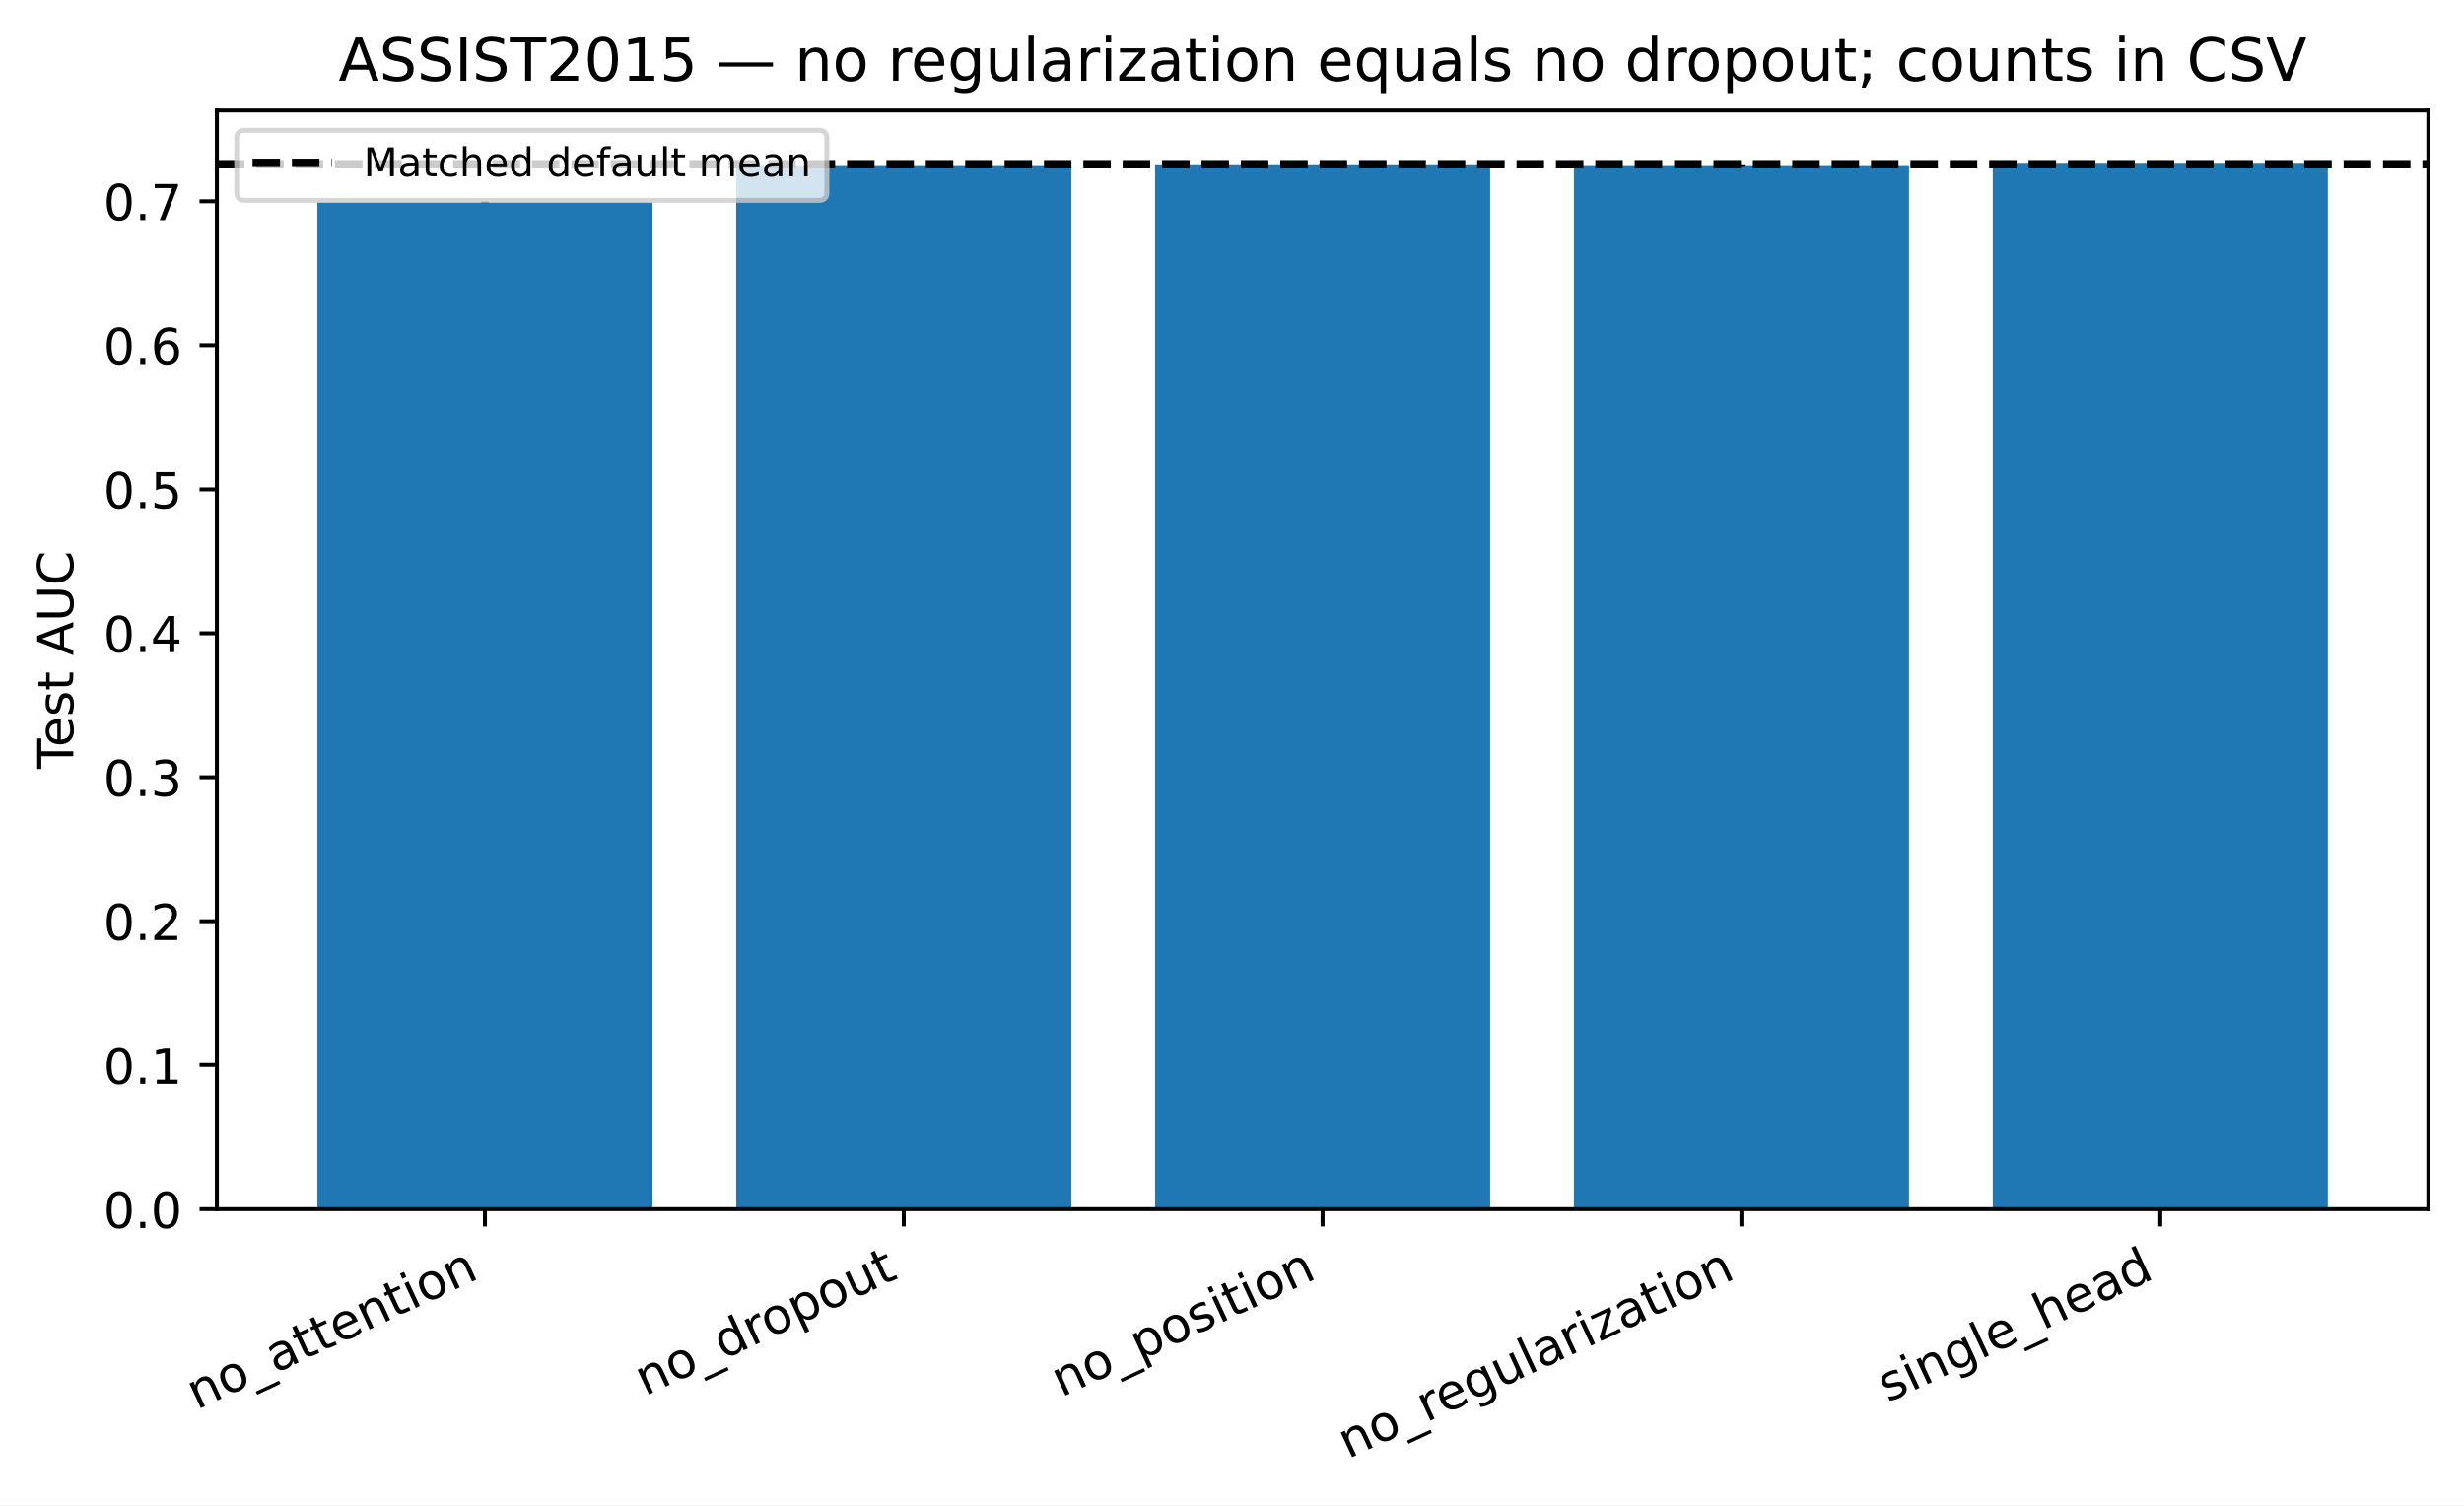
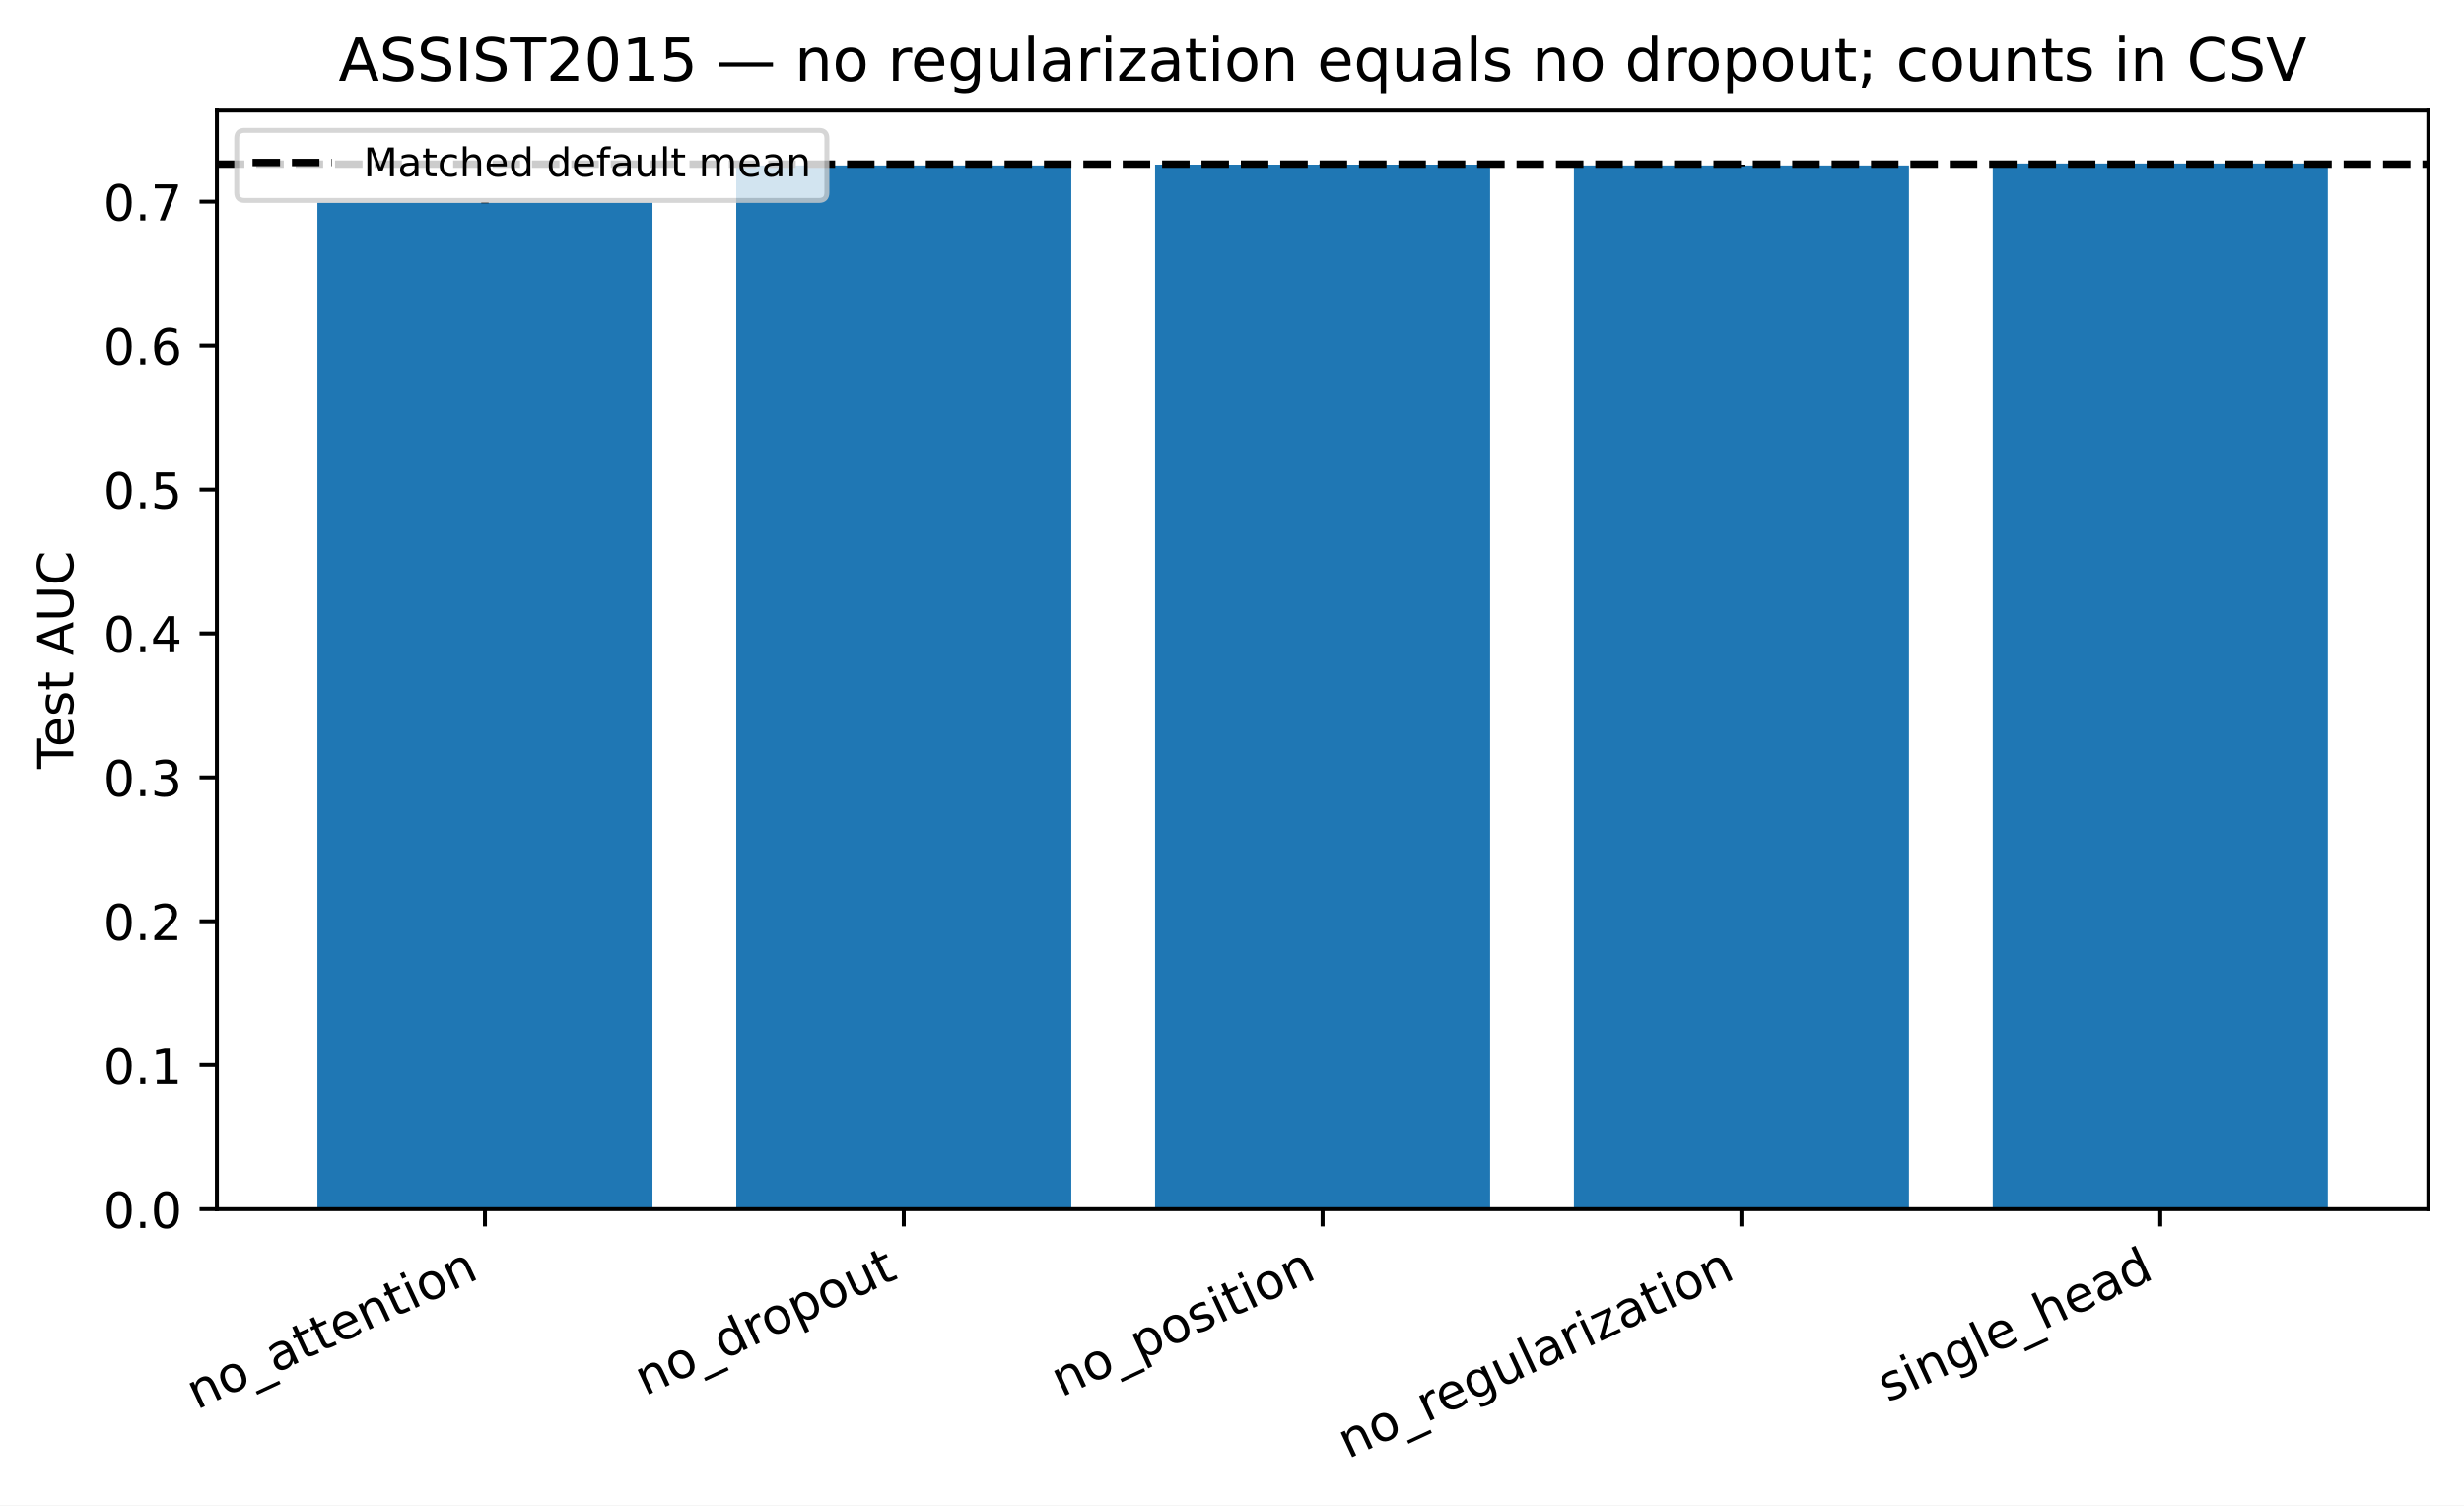
<svg xmlns="http://www.w3.org/2000/svg" xmlns:xlink="http://www.w3.org/1999/xlink" width="497.381pt" height="303.861pt" viewBox="0 0 497.381 303.861" version="1.1">
  <defs>
    <style type="text/css">*{stroke-linejoin: round; stroke-linecap: butt}</style>
  </defs>
  <g id="figure_1">
    <g id="patch_1">
      <path d="M 0 303.861  L 497.381 303.861  L 497.381 0  L 0 0  z " style="fill: #ffffff" />
    </g>
    <g id="axes_1">
      <g id="patch_2">
        <path d="M 43.781 244.078  L 490.181 244.078  L 490.181 22.318  L 43.781 22.318  z " style="fill: #ffffff" />
      </g>
      <g id="patch_3">
-         <path d="M 64.072 244.078  L 131.709 244.078  L 131.709 40.861  L 64.072 40.861  z " clip-path="url(#p2ccf441474)" style="fill: #1f77b4" />
+         <path d="M 64.072 244.078  L 131.709 244.078  L 131.709 40.912  L 64.072 40.912  z " clip-path="url(#p408223a8af)" style="fill: #1f77b4" />
      </g>
      <g id="patch_4">
-         <path d="M 148.618 244.078  L 216.254 244.078  L 216.254 33.345  L 148.618 33.345  z " clip-path="url(#p2ccf441474)" style="fill: #1f77b4" />
+         <path d="M 148.618 244.078  L 216.254 244.078  L 216.254 33.398  L 148.618 33.398  z " clip-path="url(#p408223a8af)" style="fill: #1f77b4" />
      </g>
      <g id="patch_5">
-         <path d="M 233.163 244.078  L 300.799 244.078  L 300.799 33.17  L 233.163 33.17  z " clip-path="url(#p2ccf441474)" style="fill: #1f77b4" />
+         <path d="M 233.163 244.078  L 300.799 244.078  L 300.799 33.223  L 233.163 33.223  z " clip-path="url(#p408223a8af)" style="fill: #1f77b4" />
      </g>
      <g id="patch_6">
-         <path d="M 317.709 244.078  L 385.345 244.078  L 385.345 33.345  L 317.709 33.345  z " clip-path="url(#p2ccf441474)" style="fill: #1f77b4" />
+         <path d="M 317.709 244.078  L 385.345 244.078  L 385.345 33.398  L 317.709 33.398  z " clip-path="url(#p408223a8af)" style="fill: #1f77b4" />
      </g>
      <g id="patch_7">
-         <path d="M 402.254 244.078  L 469.89 244.078  L 469.89 32.878  L 402.254 32.878  z " clip-path="url(#p2ccf441474)" style="fill: #1f77b4" />
+         <path d="M 402.254 244.078  L 469.89 244.078  L 469.89 32.995  L 402.254 32.995  z " clip-path="url(#p408223a8af)" style="fill: #1f77b4" />
      </g>
      <g id="matplotlib.axis_1">
        <g id="xtick_1">
          <g id="line2d_1">
            <defs>
-               <path id="mce152a8092" d="M 0 0  L 0 3.5  " style="stroke: #000000; stroke-width: 0.8" />
+               <path id="m7290fd8540" d="M 0 0  L 0 3.5  " style="stroke: #000000; stroke-width: 0.8" />
            </defs>
            <g>
-               <use xlink:href="#mce152a8092" x="97.89" y="244.078" style="stroke: #000000; stroke-width: 0.8" />
+               <use xlink:href="#m7290fd8540" x="97.89" y="244.078" style="stroke: #000000; stroke-width: 0.8" />
            </g>
          </g>
          <g id="text_1">
            <g transform="translate(39.73277 284.6193) rotate(-25) scale(0.1 -0.1)">
              <defs>
                <path id="DejaVuSans-6e" d="M 3513 2113  L 3513 0  L 2938 0  L 2938 2094  Q 2938 2591 2744 2837  Q 2550 3084 2163 3084  Q 1697 3084 1428 2787  Q 1159 2491 1159 1978  L 1159 0  L 581 0  L 581 3500  L 1159 3500  L 1159 2956  Q 1366 3272 1645 3428  Q 1925 3584 2291 3584  Q 2894 3584 3203 3211  Q 3513 2838 3513 2113  z " transform="scale(0.015625)" />
                <path id="DejaVuSans-6f" d="M 1959 3097  Q 1497 3097 1228 2736  Q 959 2375 959 1747  Q 959 1119 1226 758  Q 1494 397 1959 397  Q 2419 397 2687 759  Q 2956 1122 2956 1747  Q 2956 2369 2687 2733  Q 2419 3097 1959 3097  z M 1959 3584  Q 2709 3584 3137 3096  Q 3566 2609 3566 1747  Q 3566 888 3137 398  Q 2709 -91 1959 -91  Q 1206 -91 779 398  Q 353 888 353 1747  Q 353 2609 779 3096  Q 1206 3584 1959 3584  z " transform="scale(0.015625)" />
                <path id="DejaVuSans-5f" d="M 3263 -1063  L 3263 -1509  L -63 -1509  L -63 -1063  L 3263 -1063  z " transform="scale(0.015625)" />
                <path id="DejaVuSans-61" d="M 2194 1759  Q 1497 1759 1228 1600  Q 959 1441 959 1056  Q 959 750 1161 570  Q 1363 391 1709 391  Q 2188 391 2477 730  Q 2766 1069 2766 1631  L 2766 1759  L 2194 1759  z M 3341 1997  L 3341 0  L 2766 0  L 2766 531  Q 2569 213 2275 61  Q 1981 -91 1556 -91  Q 1019 -91 701 211  Q 384 513 384 1019  Q 384 1609 779 1909  Q 1175 2209 1959 2209  L 2766 2209  L 2766 2266  Q 2766 2663 2505 2880  Q 2244 3097 1772 3097  Q 1472 3097 1187 3025  Q 903 2953 641 2809  L 641 3341  Q 956 3463 1253 3523  Q 1550 3584 1831 3584  Q 2591 3584 2966 3190  Q 3341 2797 3341 1997  z " transform="scale(0.015625)" />
                <path id="DejaVuSans-74" d="M 1172 4494  L 1172 3500  L 2356 3500  L 2356 3053  L 1172 3053  L 1172 1153  Q 1172 725 1289 603  Q 1406 481 1766 481  L 2356 481  L 2356 0  L 1766 0  Q 1100 0 847 248  Q 594 497 594 1153  L 594 3053  L 172 3053  L 172 3500  L 594 3500  L 594 4494  L 1172 4494  z " transform="scale(0.015625)" />
                <path id="DejaVuSans-65" d="M 3597 1894  L 3597 1613  L 953 1613  Q 991 1019 1311 708  Q 1631 397 2203 397  Q 2534 397 2845 478  Q 3156 559 3463 722  L 3463 178  Q 3153 47 2828 -22  Q 2503 -91 2169 -91  Q 1331 -91 842 396  Q 353 884 353 1716  Q 353 2575 817 3079  Q 1281 3584 2069 3584  Q 2775 3584 3186 3129  Q 3597 2675 3597 1894  z M 3022 2063  Q 3016 2534 2758 2815  Q 2500 3097 2075 3097  Q 1594 3097 1305 2825  Q 1016 2553 972 2059  L 3022 2063  z " transform="scale(0.015625)" />
                <path id="DejaVuSans-69" d="M 603 3500  L 1178 3500  L 1178 0  L 603 0  L 603 3500  z M 603 4863  L 1178 4863  L 1178 4134  L 603 4134  L 603 4863  z " transform="scale(0.015625)" />
              </defs>
              <use xlink:href="#DejaVuSans-6e" />
              <use xlink:href="#DejaVuSans-6f" x="63.379" />
              <use xlink:href="#DejaVuSans-5f" x="124.561" />
              <use xlink:href="#DejaVuSans-61" x="174.561" />
              <use xlink:href="#DejaVuSans-74" x="235.84" />
              <use xlink:href="#DejaVuSans-74" x="275.049" />
              <use xlink:href="#DejaVuSans-65" x="314.258" />
              <use xlink:href="#DejaVuSans-6e" x="375.781" />
              <use xlink:href="#DejaVuSans-74" x="439.16" />
              <use xlink:href="#DejaVuSans-69" x="478.369" />
              <use xlink:href="#DejaVuSans-6f" x="506.152" />
              <use xlink:href="#DejaVuSans-6e" x="567.334" />
            </g>
          </g>
        </g>
        <g id="xtick_2">
          <g id="line2d_2">
            <g>
-               <use xlink:href="#mce152a8092" x="182.436" y="244.078" style="stroke: #000000; stroke-width: 0.8" />
+               <use xlink:href="#m7290fd8540" x="182.436" y="244.078" style="stroke: #000000; stroke-width: 0.8" />
            </g>
          </g>
          <g id="text_2">
            <g transform="translate(130.2018 281.8571) rotate(-25) scale(0.1 -0.1)">
              <defs>
                <path id="DejaVuSans-64" d="M 2906 2969  L 2906 4863  L 3481 4863  L 3481 0  L 2906 0  L 2906 525  Q 2725 213 2448 61  Q 2172 -91 1784 -91  Q 1150 -91 751 415  Q 353 922 353 1747  Q 353 2572 751 3078  Q 1150 3584 1784 3584  Q 2172 3584 2448 3432  Q 2725 3281 2906 2969  z M 947 1747  Q 947 1113 1208 752  Q 1469 391 1925 391  Q 2381 391 2643 752  Q 2906 1113 2906 1747  Q 2906 2381 2643 2742  Q 2381 3103 1925 3103  Q 1469 3103 1208 2742  Q 947 2381 947 1747  z " transform="scale(0.015625)" />
                <path id="DejaVuSans-72" d="M 2631 2963  Q 2534 3019 2420 3045  Q 2306 3072 2169 3072  Q 1681 3072 1420 2755  Q 1159 2438 1159 1844  L 1159 0  L 581 0  L 581 3500  L 1159 3500  L 1159 2956  Q 1341 3275 1631 3429  Q 1922 3584 2338 3584  Q 2397 3584 2469 3576  Q 2541 3569 2628 3553  L 2631 2963  z " transform="scale(0.015625)" />
                <path id="DejaVuSans-70" d="M 1159 525  L 1159 -1331  L 581 -1331  L 581 3500  L 1159 3500  L 1159 2969  Q 1341 3281 1617 3432  Q 1894 3584 2278 3584  Q 2916 3584 3314 3078  Q 3713 2572 3713 1747  Q 3713 922 3314 415  Q 2916 -91 2278 -91  Q 1894 -91 1617 61  Q 1341 213 1159 525  z M 3116 1747  Q 3116 2381 2855 2742  Q 2594 3103 2138 3103  Q 1681 3103 1420 2742  Q 1159 2381 1159 1747  Q 1159 1113 1420 752  Q 1681 391 2138 391  Q 2594 391 2855 752  Q 3116 1113 3116 1747  z " transform="scale(0.015625)" />
                <path id="DejaVuSans-75" d="M 544 1381  L 544 3500  L 1119 3500  L 1119 1403  Q 1119 906 1312 657  Q 1506 409 1894 409  Q 2359 409 2629 706  Q 2900 1003 2900 1516  L 2900 3500  L 3475 3500  L 3475 0  L 2900 0  L 2900 538  Q 2691 219 2414 64  Q 2138 -91 1772 -91  Q 1169 -91 856 284  Q 544 659 544 1381  z M 1991 3584  L 1991 3584  z " transform="scale(0.015625)" />
              </defs>
              <use xlink:href="#DejaVuSans-6e" />
              <use xlink:href="#DejaVuSans-6f" x="63.379" />
              <use xlink:href="#DejaVuSans-5f" x="124.561" />
              <use xlink:href="#DejaVuSans-64" x="174.561" />
              <use xlink:href="#DejaVuSans-72" x="238.037" />
              <use xlink:href="#DejaVuSans-6f" x="276.9" />
              <use xlink:href="#DejaVuSans-70" x="338.082" />
              <use xlink:href="#DejaVuSans-6f" x="401.559" />
              <use xlink:href="#DejaVuSans-75" x="462.74" />
              <use xlink:href="#DejaVuSans-74" x="526.119" />
            </g>
          </g>
        </g>
        <g id="xtick_3">
          <g id="line2d_3">
            <g>
-               <use xlink:href="#mce152a8092" x="266.981" y="244.078" style="stroke: #000000; stroke-width: 0.8" />
+               <use xlink:href="#m7290fd8540" x="266.981" y="244.078" style="stroke: #000000; stroke-width: 0.8" />
            </g>
          </g>
          <g id="text_3">
            <g transform="translate(214.2658 282.0816) rotate(-25) scale(0.1 -0.1)">
              <defs>
                <path id="DejaVuSans-73" d="M 2834 3397  L 2834 2853  Q 2591 2978 2328 3040  Q 2066 3103 1784 3103  Q 1356 3103 1142 2972  Q 928 2841 928 2578  Q 928 2378 1081 2264  Q 1234 2150 1697 2047  L 1894 2003  Q 2506 1872 2764 1633  Q 3022 1394 3022 966  Q 3022 478 2636 193  Q 2250 -91 1575 -91  Q 1294 -91 989 -36  Q 684 19 347 128  L 347 722  Q 666 556 975 473  Q 1284 391 1588 391  Q 1994 391 2212 530  Q 2431 669 2431 922  Q 2431 1156 2273 1281  Q 2116 1406 1581 1522  L 1381 1569  Q 847 1681 609 1914  Q 372 2147 372 2553  Q 372 3047 722 3315  Q 1072 3584 1716 3584  Q 2034 3584 2315 3537  Q 2597 3491 2834 3397  z " transform="scale(0.015625)" />
              </defs>
              <use xlink:href="#DejaVuSans-6e" />
              <use xlink:href="#DejaVuSans-6f" x="63.379" />
              <use xlink:href="#DejaVuSans-5f" x="124.561" />
              <use xlink:href="#DejaVuSans-70" x="174.561" />
              <use xlink:href="#DejaVuSans-6f" x="238.037" />
              <use xlink:href="#DejaVuSans-73" x="299.219" />
              <use xlink:href="#DejaVuSans-69" x="351.318" />
              <use xlink:href="#DejaVuSans-74" x="379.102" />
              <use xlink:href="#DejaVuSans-69" x="418.311" />
              <use xlink:href="#DejaVuSans-6f" x="446.094" />
              <use xlink:href="#DejaVuSans-6e" x="507.275" />
            </g>
          </g>
        </g>
        <g id="xtick_4">
          <g id="line2d_4">
            <g>
-               <use xlink:href="#mce152a8092" x="351.527" y="244.078" style="stroke: #000000; stroke-width: 0.8" />
+               <use xlink:href="#m7290fd8540" x="351.527" y="244.078" style="stroke: #000000; stroke-width: 0.8" />
            </g>
          </g>
          <g id="text_4">
            <g transform="translate(272.1275 294.5244) rotate(-25) scale(0.1 -0.1)">
              <defs>
                <path id="DejaVuSans-67" d="M 2906 1791  Q 2906 2416 2648 2759  Q 2391 3103 1925 3103  Q 1463 3103 1205 2759  Q 947 2416 947 1791  Q 947 1169 1205 825  Q 1463 481 1925 481  Q 2391 481 2648 825  Q 2906 1169 2906 1791  z M 3481 434  Q 3481 -459 3084 -895  Q 2688 -1331 1869 -1331  Q 1566 -1331 1297 -1286  Q 1028 -1241 775 -1147  L 775 -588  Q 1028 -725 1275 -790  Q 1522 -856 1778 -856  Q 2344 -856 2625 -561  Q 2906 -266 2906 331  L 2906 616  Q 2728 306 2450 153  Q 2172 0 1784 0  Q 1141 0 747 490  Q 353 981 353 1791  Q 353 2603 747 3093  Q 1141 3584 1784 3584  Q 2172 3584 2450 3431  Q 2728 3278 2906 2969  L 2906 3500  L 3481 3500  L 3481 434  z " transform="scale(0.015625)" />
                <path id="DejaVuSans-6c" d="M 603 4863  L 1178 4863  L 1178 0  L 603 0  L 603 4863  z " transform="scale(0.015625)" />
                <path id="DejaVuSans-7a" d="M 353 3500  L 3084 3500  L 3084 2975  L 922 459  L 3084 459  L 3084 0  L 275 0  L 275 525  L 2438 3041  L 353 3041  L 353 3500  z " transform="scale(0.015625)" />
              </defs>
              <use xlink:href="#DejaVuSans-6e" />
              <use xlink:href="#DejaVuSans-6f" x="63.379" />
              <use xlink:href="#DejaVuSans-5f" x="124.561" />
              <use xlink:href="#DejaVuSans-72" x="174.561" />
              <use xlink:href="#DejaVuSans-65" x="213.424" />
              <use xlink:href="#DejaVuSans-67" x="274.947" />
              <use xlink:href="#DejaVuSans-75" x="338.424" />
              <use xlink:href="#DejaVuSans-6c" x="401.803" />
              <use xlink:href="#DejaVuSans-61" x="429.586" />
              <use xlink:href="#DejaVuSans-72" x="490.865" />
              <use xlink:href="#DejaVuSans-69" x="531.979" />
              <use xlink:href="#DejaVuSans-7a" x="559.762" />
              <use xlink:href="#DejaVuSans-61" x="612.252" />
              <use xlink:href="#DejaVuSans-74" x="673.531" />
              <use xlink:href="#DejaVuSans-69" x="712.74" />
              <use xlink:href="#DejaVuSans-6f" x="740.523" />
              <use xlink:href="#DejaVuSans-6e" x="801.705" />
            </g>
          </g>
        </g>
        <g id="xtick_5">
          <g id="line2d_5">
            <g>
-               <use xlink:href="#mce152a8092" x="436.072" y="244.078" style="stroke: #000000; stroke-width: 0.8" />
+               <use xlink:href="#m7290fd8540" x="436.072" y="244.078" style="stroke: #000000; stroke-width: 0.8" />
            </g>
          </g>
          <g id="text_5">
            <g transform="translate(381.0852 283.1408) rotate(-25) scale(0.1 -0.1)">
              <defs>
                <path id="DejaVuSans-68" d="M 3513 2113  L 3513 0  L 2938 0  L 2938 2094  Q 2938 2591 2744 2837  Q 2550 3084 2163 3084  Q 1697 3084 1428 2787  Q 1159 2491 1159 1978  L 1159 0  L 581 0  L 581 4863  L 1159 4863  L 1159 2956  Q 1366 3272 1645 3428  Q 1925 3584 2291 3584  Q 2894 3584 3203 3211  Q 3513 2838 3513 2113  z " transform="scale(0.015625)" />
              </defs>
              <use xlink:href="#DejaVuSans-73" />
              <use xlink:href="#DejaVuSans-69" x="52.1" />
              <use xlink:href="#DejaVuSans-6e" x="79.883" />
              <use xlink:href="#DejaVuSans-67" x="143.262" />
              <use xlink:href="#DejaVuSans-6c" x="206.738" />
              <use xlink:href="#DejaVuSans-65" x="234.521" />
              <use xlink:href="#DejaVuSans-5f" x="296.045" />
              <use xlink:href="#DejaVuSans-68" x="346.045" />
              <use xlink:href="#DejaVuSans-65" x="409.424" />
              <use xlink:href="#DejaVuSans-61" x="470.947" />
              <use xlink:href="#DejaVuSans-64" x="532.227" />
            </g>
          </g>
        </g>
      </g>
      <g id="matplotlib.axis_2">
        <g id="ytick_1">
          <g id="line2d_6">
            <defs>
-               <path id="m9efc3e368d" d="M 0 0  L -3.5 0  " style="stroke: #000000; stroke-width: 0.8" />
+               <path id="m4f6379c3c5" d="M 0 0  L -3.5 0  " style="stroke: #000000; stroke-width: 0.8" />
            </defs>
            <g>
-               <use xlink:href="#m9efc3e368d" x="43.781" y="244.078" style="stroke: #000000; stroke-width: 0.8" />
+               <use xlink:href="#m4f6379c3c5" x="43.781" y="244.078" style="stroke: #000000; stroke-width: 0.8" />
            </g>
          </g>
          <g id="text_6">
            <g transform="translate(20.87813 247.8773) scale(0.1 -0.1)">
              <defs>
                <path id="DejaVuSans-30" d="M 2034 4250  Q 1547 4250 1301 3770  Q 1056 3291 1056 2328  Q 1056 1369 1301 889  Q 1547 409 2034 409  Q 2525 409 2770 889  Q 3016 1369 3016 2328  Q 3016 3291 2770 3770  Q 2525 4250 2034 4250  z M 2034 4750  Q 2819 4750 3233 4129  Q 3647 3509 3647 2328  Q 3647 1150 3233 529  Q 2819 -91 2034 -91  Q 1250 -91 836 529  Q 422 1150 422 2328  Q 422 3509 836 4129  Q 1250 4750 2034 4750  z " transform="scale(0.015625)" />
                <path id="DejaVuSans-2e" d="M 684 794  L 1344 794  L 1344 0  L 684 0  L 684 794  z " transform="scale(0.015625)" />
              </defs>
              <use xlink:href="#DejaVuSans-30" />
              <use xlink:href="#DejaVuSans-2e" x="63.623" />
              <use xlink:href="#DejaVuSans-30" x="95.41" />
            </g>
          </g>
        </g>
        <g id="ytick_2">
          <g id="line2d_7">
            <g>
-               <use xlink:href="#m9efc3e368d" x="43.781" y="215.017" style="stroke: #000000; stroke-width: 0.8" />
+               <use xlink:href="#m4f6379c3c5" x="43.781" y="215.025" style="stroke: #000000; stroke-width: 0.8" />
            </g>
          </g>
          <g id="text_7">
-             <g transform="translate(20.87813 218.8166) scale(0.1 -0.1)">
+             <g transform="translate(20.87813 218.8239) scale(0.1 -0.1)">
              <defs>
                <path id="DejaVuSans-31" d="M 794 531  L 1825 531  L 1825 4091  L 703 3866  L 703 4441  L 1819 4666  L 2450 4666  L 2450 531  L 3481 531  L 3481 0  L 794 0  L 794 531  z " transform="scale(0.015625)" />
              </defs>
              <use xlink:href="#DejaVuSans-30" />
              <use xlink:href="#DejaVuSans-2e" x="63.623" />
              <use xlink:href="#DejaVuSans-31" x="95.41" />
            </g>
          </g>
        </g>
        <g id="ytick_3">
          <g id="line2d_8">
            <g>
-               <use xlink:href="#m9efc3e368d" x="43.781" y="185.957" style="stroke: #000000; stroke-width: 0.8" />
+               <use xlink:href="#m4f6379c3c5" x="43.781" y="185.971" style="stroke: #000000; stroke-width: 0.8" />
            </g>
          </g>
          <g id="text_8">
-             <g transform="translate(20.87813 189.7559) scale(0.1 -0.1)">
+             <g transform="translate(20.87813 189.7705) scale(0.1 -0.1)">
              <defs>
                <path id="DejaVuSans-32" d="M 1228 531  L 3431 531  L 3431 0  L 469 0  L 469 531  Q 828 903 1448 1529  Q 2069 2156 2228 2338  Q 2531 2678 2651 2914  Q 2772 3150 2772 3378  Q 2772 3750 2511 3984  Q 2250 4219 1831 4219  Q 1534 4219 1204 4116  Q 875 4013 500 3803  L 500 4441  Q 881 4594 1212 4672  Q 1544 4750 1819 4750  Q 2544 4750 2975 4387  Q 3406 4025 3406 3419  Q 3406 3131 3298 2873  Q 3191 2616 2906 2266  Q 2828 2175 2409 1742  Q 1991 1309 1228 531  z " transform="scale(0.015625)" />
              </defs>
              <use xlink:href="#DejaVuSans-30" />
              <use xlink:href="#DejaVuSans-2e" x="63.623" />
              <use xlink:href="#DejaVuSans-32" x="95.41" />
            </g>
          </g>
        </g>
        <g id="ytick_4">
          <g id="line2d_9">
            <g>
-               <use xlink:href="#m9efc3e368d" x="43.781" y="156.896" style="stroke: #000000; stroke-width: 0.8" />
+               <use xlink:href="#m4f6379c3c5" x="43.781" y="156.918" style="stroke: #000000; stroke-width: 0.8" />
            </g>
          </g>
          <g id="text_9">
-             <g transform="translate(20.87813 160.6952) scale(0.1 -0.1)">
+             <g transform="translate(20.87813 160.7171) scale(0.1 -0.1)">
              <defs>
                <path id="DejaVuSans-33" d="M 2597 2516  Q 3050 2419 3304 2112  Q 3559 1806 3559 1356  Q 3559 666 3084 287  Q 2609 -91 1734 -91  Q 1441 -91 1130 -33  Q 819 25 488 141  L 488 750  Q 750 597 1062 519  Q 1375 441 1716 441  Q 2309 441 2620 675  Q 2931 909 2931 1356  Q 2931 1769 2642 2001  Q 2353 2234 1838 2234  L 1294 2234  L 1294 2753  L 1863 2753  Q 2328 2753 2575 2939  Q 2822 3125 2822 3475  Q 2822 3834 2567 4026  Q 2313 4219 1838 4219  Q 1578 4219 1281 4162  Q 984 4106 628 3988  L 628 4550  Q 988 4650 1302 4700  Q 1616 4750 1894 4750  Q 2613 4750 3031 4423  Q 3450 4097 3450 3541  Q 3450 3153 3228 2886  Q 3006 2619 2597 2516  z " transform="scale(0.015625)" />
              </defs>
              <use xlink:href="#DejaVuSans-30" />
              <use xlink:href="#DejaVuSans-2e" x="63.623" />
              <use xlink:href="#DejaVuSans-33" x="95.41" />
            </g>
          </g>
        </g>
        <g id="ytick_5">
          <g id="line2d_10">
            <g>
-               <use xlink:href="#m9efc3e368d" x="43.781" y="127.835" style="stroke: #000000; stroke-width: 0.8" />
+               <use xlink:href="#m4f6379c3c5" x="43.781" y="127.865" style="stroke: #000000; stroke-width: 0.8" />
            </g>
          </g>
          <g id="text_10">
-             <g transform="translate(20.87813 131.6345) scale(0.1 -0.1)">
+             <g transform="translate(20.87813 131.6637) scale(0.1 -0.1)">
              <defs>
                <path id="DejaVuSans-34" d="M 2419 4116  L 825 1625  L 2419 1625  L 2419 4116  z M 2253 4666  L 3047 4666  L 3047 1625  L 3713 1625  L 3713 1100  L 3047 1100  L 3047 0  L 2419 0  L 2419 1100  L 313 1100  L 313 1709  L 2253 4666  z " transform="scale(0.015625)" />
              </defs>
              <use xlink:href="#DejaVuSans-30" />
              <use xlink:href="#DejaVuSans-2e" x="63.623" />
              <use xlink:href="#DejaVuSans-34" x="95.41" />
            </g>
          </g>
        </g>
        <g id="ytick_6">
          <g id="line2d_11">
            <g>
-               <use xlink:href="#m9efc3e368d" x="43.781" y="98.775" style="stroke: #000000; stroke-width: 0.8" />
+               <use xlink:href="#m4f6379c3c5" x="43.781" y="98.811" style="stroke: #000000; stroke-width: 0.8" />
            </g>
          </g>
          <g id="text_11">
-             <g transform="translate(20.87813 102.5738) scale(0.1 -0.1)">
+             <g transform="translate(20.87813 102.6103) scale(0.1 -0.1)">
              <defs>
                <path id="DejaVuSans-35" d="M 691 4666  L 3169 4666  L 3169 4134  L 1269 4134  L 1269 2991  Q 1406 3038 1543 3061  Q 1681 3084 1819 3084  Q 2600 3084 3056 2656  Q 3513 2228 3513 1497  Q 3513 744 3044 326  Q 2575 -91 1722 -91  Q 1428 -91 1123 -41  Q 819 9 494 109  L 494 744  Q 775 591 1075 516  Q 1375 441 1709 441  Q 2250 441 2565 725  Q 2881 1009 2881 1497  Q 2881 1984 2565 2268  Q 2250 2553 1709 2553  Q 1456 2553 1204 2497  Q 953 2441 691 2322  L 691 4666  z " transform="scale(0.015625)" />
              </defs>
              <use xlink:href="#DejaVuSans-30" />
              <use xlink:href="#DejaVuSans-2e" x="63.623" />
              <use xlink:href="#DejaVuSans-35" x="95.41" />
            </g>
          </g>
        </g>
        <g id="ytick_7">
          <g id="line2d_12">
            <g>
-               <use xlink:href="#m9efc3e368d" x="43.781" y="69.714" style="stroke: #000000; stroke-width: 0.8" />
+               <use xlink:href="#m4f6379c3c5" x="43.781" y="69.758" style="stroke: #000000; stroke-width: 0.8" />
            </g>
          </g>
          <g id="text_12">
-             <g transform="translate(20.87813 73.51312) scale(0.1 -0.1)">
+             <g transform="translate(20.87813 73.55693) scale(0.1 -0.1)">
              <defs>
                <path id="DejaVuSans-36" d="M 2113 2584  Q 1688 2584 1439 2293  Q 1191 2003 1191 1497  Q 1191 994 1439 701  Q 1688 409 2113 409  Q 2538 409 2786 701  Q 3034 994 3034 1497  Q 3034 2003 2786 2293  Q 2538 2584 2113 2584  z M 3366 4563  L 3366 3988  Q 3128 4100 2886 4159  Q 2644 4219 2406 4219  Q 1781 4219 1451 3797  Q 1122 3375 1075 2522  Q 1259 2794 1537 2939  Q 1816 3084 2150 3084  Q 2853 3084 3261 2657  Q 3669 2231 3669 1497  Q 3669 778 3244 343  Q 2819 -91 2113 -91  Q 1303 -91 875 529  Q 447 1150 447 2328  Q 447 3434 972 4092  Q 1497 4750 2381 4750  Q 2619 4750 2861 4703  Q 3103 4656 3366 4563  z " transform="scale(0.015625)" />
              </defs>
              <use xlink:href="#DejaVuSans-30" />
              <use xlink:href="#DejaVuSans-2e" x="63.623" />
              <use xlink:href="#DejaVuSans-36" x="95.41" />
            </g>
          </g>
        </g>
        <g id="ytick_8">
          <g id="line2d_13">
            <g>
-               <use xlink:href="#m9efc3e368d" x="43.781" y="40.653" style="stroke: #000000; stroke-width: 0.8" />
+               <use xlink:href="#m4f6379c3c5" x="43.781" y="40.704" style="stroke: #000000; stroke-width: 0.8" />
            </g>
          </g>
          <g id="text_13">
-             <g transform="translate(20.87813 44.45241) scale(0.1 -0.1)">
+             <g transform="translate(20.87813 44.50352) scale(0.1 -0.1)">
              <defs>
                <path id="DejaVuSans-37" d="M 525 4666  L 3525 4666  L 3525 4397  L 1831 0  L 1172 0  L 2766 4134  L 525 4134  L 525 4666  z " transform="scale(0.015625)" />
              </defs>
              <use xlink:href="#DejaVuSans-30" />
              <use xlink:href="#DejaVuSans-2e" x="63.623" />
              <use xlink:href="#DejaVuSans-37" x="95.41" />
            </g>
          </g>
        </g>
        <g id="text_14">
          <g transform="translate(14.79844 155.2036) rotate(-90) scale(0.1 -0.1)">
            <defs>
              <path id="DejaVuSans-54" d="M -19 4666  L 3928 4666  L 3928 4134  L 2272 4134  L 2272 0  L 1638 0  L 1638 4134  L -19 4134  L -19 4666  z " transform="scale(0.015625)" />
              <path id="DejaVuSans-20" transform="scale(0.015625)" />
              <path id="DejaVuSans-41" d="M 2188 4044  L 1331 1722  L 3047 1722  L 2188 4044  z M 1831 4666  L 2547 4666  L 4325 0  L 3669 0  L 3244 1197  L 1141 1197  L 716 0  L 50 0  L 1831 4666  z " transform="scale(0.015625)" />
              <path id="DejaVuSans-55" d="M 556 4666  L 1191 4666  L 1191 1831  Q 1191 1081 1462 751  Q 1734 422 2344 422  Q 2950 422 3222 751  Q 3494 1081 3494 1831  L 3494 4666  L 4128 4666  L 4128 1753  Q 4128 841 3676 375  Q 3225 -91 2344 -91  Q 1459 -91 1007 375  Q 556 841 556 1753  L 556 4666  z " transform="scale(0.015625)" />
              <path id="DejaVuSans-43" d="M 4122 4306  L 4122 3641  Q 3803 3938 3442 4084  Q 3081 4231 2675 4231  Q 1875 4231 1450 3742  Q 1025 3253 1025 2328  Q 1025 1406 1450 917  Q 1875 428 2675 428  Q 3081 428 3442 575  Q 3803 722 4122 1019  L 4122 359  Q 3791 134 3420 21  Q 3050 -91 2638 -91  Q 1578 -91 968 557  Q 359 1206 359 2328  Q 359 3453 968 4101  Q 1578 4750 2638 4750  Q 3056 4750 3426 4639  Q 3797 4528 4122 4306  z " transform="scale(0.015625)" />
            </defs>
            <use xlink:href="#DejaVuSans-54" />
            <use xlink:href="#DejaVuSans-65" x="44.084" />
            <use xlink:href="#DejaVuSans-73" x="105.607" />
            <use xlink:href="#DejaVuSans-74" x="157.707" />
            <use xlink:href="#DejaVuSans-20" x="196.916" />
            <use xlink:href="#DejaVuSans-41" x="228.703" />
            <use xlink:href="#DejaVuSans-55" x="297.111" />
            <use xlink:href="#DejaVuSans-43" x="370.305" />
          </g>
        </g>
      </g>
      <g id="LineCollection_1">
-         <path d="M 97.89 40.99  L 97.89 40.733  " clip-path="url(#p2ccf441474)" style="fill: none; stroke: #000000; stroke-width: 1.5" />
-         <path d="M 182.436 33.517  L 182.436 33.172  " clip-path="url(#p2ccf441474)" style="fill: none; stroke: #000000; stroke-width: 1.5" />
-         <path d="M 266.981 33.224  L 266.981 33.117  " clip-path="url(#p2ccf441474)" style="fill: none; stroke: #000000; stroke-width: 1.5" />
-         <path d="M 351.527 33.517  L 351.527 33.172  " clip-path="url(#p2ccf441474)" style="fill: none; stroke: #000000; stroke-width: 1.5" />
-         <path d="M 436.072 32.878  L 436.072 32.878  " clip-path="url(#p2ccf441474)" style="fill: none; stroke: #000000; stroke-width: 1.5" />
+         <path d="M 97.89 41.041  L 97.89 40.784  " clip-path="url(#p408223a8af)" style="fill: none; stroke: #000000; stroke-width: 1.5" />
+         <path d="M 182.436 33.57  L 182.436 33.225  " clip-path="url(#p408223a8af)" style="fill: none; stroke: #000000; stroke-width: 1.5" />
+         <path d="M 266.981 33.277  L 266.981 33.17  " clip-path="url(#p408223a8af)" style="fill: none; stroke: #000000; stroke-width: 1.5" />
+         <path d="M 351.527 33.57  L 351.527 33.225  " clip-path="url(#p408223a8af)" style="fill: none; stroke: #000000; stroke-width: 1.5" />
+         <path d="M 436.072 33.111  L 436.072 32.878  " clip-path="url(#p408223a8af)" style="fill: none; stroke: #000000; stroke-width: 1.5" />
      </g>
      <g id="line2d_14">
-         <path d="M 43.781 33.074  L 490.181 33.074  " clip-path="url(#p2ccf441474)" style="fill: none; stroke-dasharray: 5.55,2.4; stroke-dashoffset: 0; stroke: #000000; stroke-width: 1.5" />
+         <path d="M 43.781 33.121  L 490.181 33.121  " clip-path="url(#p408223a8af)" style="fill: none; stroke-dasharray: 5.55,2.4; stroke-dashoffset: 0; stroke: #000000; stroke-width: 1.5" />
      </g>
      <g id="patch_8">
        <path d="M 43.781 244.078  L 43.781 22.318  " style="fill: none; stroke: #000000; stroke-width: 0.8; stroke-linejoin: miter; stroke-linecap: square" />
      </g>
      <g id="patch_9">
        <path d="M 490.181 244.078  L 490.181 22.318  " style="fill: none; stroke: #000000; stroke-width: 0.8; stroke-linejoin: miter; stroke-linecap: square" />
      </g>
      <g id="patch_10">
        <path d="M 43.781 244.078  L 490.181 244.078  " style="fill: none; stroke: #000000; stroke-width: 0.8; stroke-linejoin: miter; stroke-linecap: square" />
      </g>
      <g id="patch_11">
        <path d="M 43.781 22.318  L 490.181 22.318  " style="fill: none; stroke: #000000; stroke-width: 0.8; stroke-linejoin: miter; stroke-linecap: square" />
      </g>
      <g id="text_15">
        <g transform="translate(68.33813 16.31812) scale(0.12 -0.12)">
          <defs>
            <path id="DejaVuSans-53" d="M 3425 4513  L 3425 3897  Q 3066 4069 2747 4153  Q 2428 4238 2131 4238  Q 1616 4238 1336 4038  Q 1056 3838 1056 3469  Q 1056 3159 1242 3001  Q 1428 2844 1947 2747  L 2328 2669  Q 3034 2534 3370 2195  Q 3706 1856 3706 1288  Q 3706 609 3251 259  Q 2797 -91 1919 -91  Q 1588 -91 1214 -16  Q 841 59 441 206  L 441 856  Q 825 641 1194 531  Q 1563 422 1919 422  Q 2459 422 2753 634  Q 3047 847 3047 1241  Q 3047 1584 2836 1778  Q 2625 1972 2144 2069  L 1759 2144  Q 1053 2284 737 2584  Q 422 2884 422 3419  Q 422 4038 858 4394  Q 1294 4750 2059 4750  Q 2388 4750 2728 4690  Q 3069 4631 3425 4513  z " transform="scale(0.015625)" />
            <path id="DejaVuSans-49" d="M 628 4666  L 1259 4666  L 1259 0  L 628 0  L 628 4666  z " transform="scale(0.015625)" />
            <path id="DejaVuSans-2014" d="M 313 1978  L 6088 1978  L 6088 1528  L 313 1528  L 313 1978  z " transform="scale(0.015625)" />
            <path id="DejaVuSans-71" d="M 947 1747  Q 947 1113 1208 752  Q 1469 391 1925 391  Q 2381 391 2643 752  Q 2906 1113 2906 1747  Q 2906 2381 2643 2742  Q 2381 3103 1925 3103  Q 1469 3103 1208 2742  Q 947 2381 947 1747  z M 2906 525  Q 2725 213 2448 61  Q 2172 -91 1784 -91  Q 1150 -91 751 415  Q 353 922 353 1747  Q 353 2572 751 3078  Q 1150 3584 1784 3584  Q 2172 3584 2448 3432  Q 2725 3281 2906 2969  L 2906 3500  L 3481 3500  L 3481 -1331  L 2906 -1331  L 2906 525  z " transform="scale(0.015625)" />
            <path id="DejaVuSans-3b" d="M 750 3309  L 1409 3309  L 1409 2516  L 750 2516  L 750 3309  z M 750 794  L 1409 794  L 1409 256  L 897 -744  L 494 -744  L 750 256  L 750 794  z " transform="scale(0.015625)" />
            <path id="DejaVuSans-63" d="M 3122 3366  L 3122 2828  Q 2878 2963 2633 3030  Q 2388 3097 2138 3097  Q 1578 3097 1268 2742  Q 959 2388 959 1747  Q 959 1106 1268 751  Q 1578 397 2138 397  Q 2388 397 2633 464  Q 2878 531 3122 666  L 3122 134  Q 2881 22 2623 -34  Q 2366 -91 2075 -91  Q 1284 -91 818 406  Q 353 903 353 1747  Q 353 2603 823 3093  Q 1294 3584 2113 3584  Q 2378 3584 2631 3529  Q 2884 3475 3122 3366  z " transform="scale(0.015625)" />
            <path id="DejaVuSans-56" d="M 1831 0  L 50 4666  L 709 4666  L 2188 738  L 3669 4666  L 4325 4666  L 2547 0  L 1831 0  z " transform="scale(0.015625)" />
          </defs>
          <use xlink:href="#DejaVuSans-41" />
          <use xlink:href="#DejaVuSans-53" x="68.408" />
          <use xlink:href="#DejaVuSans-53" x="131.885" />
          <use xlink:href="#DejaVuSans-49" x="195.361" />
          <use xlink:href="#DejaVuSans-53" x="224.854" />
          <use xlink:href="#DejaVuSans-54" x="288.33" />
          <use xlink:href="#DejaVuSans-32" x="349.414" />
          <use xlink:href="#DejaVuSans-30" x="413.037" />
          <use xlink:href="#DejaVuSans-31" x="476.66" />
          <use xlink:href="#DejaVuSans-35" x="540.283" />
          <use xlink:href="#DejaVuSans-20" x="603.906" />
          <use xlink:href="#DejaVuSans-2014" x="635.693" />
          <use xlink:href="#DejaVuSans-20" x="735.693" />
          <use xlink:href="#DejaVuSans-6e" x="767.48" />
          <use xlink:href="#DejaVuSans-6f" x="830.859" />
          <use xlink:href="#DejaVuSans-20" x="892.041" />
          <use xlink:href="#DejaVuSans-72" x="923.828" />
          <use xlink:href="#DejaVuSans-65" x="962.691" />
          <use xlink:href="#DejaVuSans-67" x="1024.215" />
          <use xlink:href="#DejaVuSans-75" x="1087.691" />
          <use xlink:href="#DejaVuSans-6c" x="1151.07" />
          <use xlink:href="#DejaVuSans-61" x="1178.854" />
          <use xlink:href="#DejaVuSans-72" x="1240.133" />
          <use xlink:href="#DejaVuSans-69" x="1281.246" />
          <use xlink:href="#DejaVuSans-7a" x="1309.029" />
          <use xlink:href="#DejaVuSans-61" x="1361.52" />
          <use xlink:href="#DejaVuSans-74" x="1422.799" />
          <use xlink:href="#DejaVuSans-69" x="1462.008" />
          <use xlink:href="#DejaVuSans-6f" x="1489.791" />
          <use xlink:href="#DejaVuSans-6e" x="1550.973" />
          <use xlink:href="#DejaVuSans-20" x="1614.352" />
          <use xlink:href="#DejaVuSans-65" x="1646.139" />
          <use xlink:href="#DejaVuSans-71" x="1707.662" />
          <use xlink:href="#DejaVuSans-75" x="1771.139" />
          <use xlink:href="#DejaVuSans-61" x="1834.518" />
          <use xlink:href="#DejaVuSans-6c" x="1895.797" />
          <use xlink:href="#DejaVuSans-73" x="1923.58" />
          <use xlink:href="#DejaVuSans-20" x="1975.68" />
          <use xlink:href="#DejaVuSans-6e" x="2007.467" />
          <use xlink:href="#DejaVuSans-6f" x="2070.846" />
          <use xlink:href="#DejaVuSans-20" x="2132.027" />
          <use xlink:href="#DejaVuSans-64" x="2163.814" />
          <use xlink:href="#DejaVuSans-72" x="2227.291" />
          <use xlink:href="#DejaVuSans-6f" x="2266.154" />
          <use xlink:href="#DejaVuSans-70" x="2327.336" />
          <use xlink:href="#DejaVuSans-6f" x="2390.812" />
          <use xlink:href="#DejaVuSans-75" x="2451.994" />
          <use xlink:href="#DejaVuSans-74" x="2515.373" />
          <use xlink:href="#DejaVuSans-3b" x="2554.582" />
          <use xlink:href="#DejaVuSans-20" x="2588.273" />
          <use xlink:href="#DejaVuSans-63" x="2620.061" />
          <use xlink:href="#DejaVuSans-6f" x="2675.041" />
          <use xlink:href="#DejaVuSans-75" x="2736.223" />
          <use xlink:href="#DejaVuSans-6e" x="2799.602" />
          <use xlink:href="#DejaVuSans-74" x="2862.98" />
          <use xlink:href="#DejaVuSans-73" x="2902.189" />
          <use xlink:href="#DejaVuSans-20" x="2954.289" />
          <use xlink:href="#DejaVuSans-69" x="2986.076" />
          <use xlink:href="#DejaVuSans-6e" x="3013.859" />
          <use xlink:href="#DejaVuSans-20" x="3077.238" />
          <use xlink:href="#DejaVuSans-43" x="3109.025" />
          <use xlink:href="#DejaVuSans-53" x="3178.85" />
          <use xlink:href="#DejaVuSans-56" x="3242.326" />
        </g>
      </g>
      <g id="legend_1">
        <g id="patch_12">
          <path d="M 49.381 40.461  L 165.314 40.461  Q 166.914 40.461 166.914 38.861  L 166.914 27.918  Q 166.914 26.318 165.314 26.318  L 49.381 26.318  Q 47.781 26.318 47.781 27.918  L 47.781 38.861  Q 47.781 40.461 49.381 40.461  z " style="fill: #ffffff; opacity: 0.8; stroke: #cccccc; stroke-linejoin: miter" />
        </g>
        <g id="line2d_15">
          <path d="M 50.981 32.797  L 58.981 32.797  L 66.981 32.797  " style="fill: none; stroke-dasharray: 5.55,2.4; stroke-dashoffset: 0; stroke: #000000; stroke-width: 1.5" />
        </g>
        <g id="text_16">
          <g transform="translate(73.38125 35.59687) scale(0.08 -0.08)">
            <defs>
              <path id="DejaVuSans-4d" d="M 628 4666  L 1569 4666  L 2759 1491  L 3956 4666  L 4897 4666  L 4897 0  L 4281 0  L 4281 4097  L 3078 897  L 2444 897  L 1241 4097  L 1241 0  L 628 0  L 628 4666  z " transform="scale(0.015625)" />
              <path id="DejaVuSans-66" d="M 2375 4863  L 2375 4384  L 1825 4384  Q 1516 4384 1395 4259  Q 1275 4134 1275 3809  L 1275 3500  L 2222 3500  L 2222 3053  L 1275 3053  L 1275 0  L 697 0  L 697 3053  L 147 3053  L 147 3500  L 697 3500  L 697 3744  Q 697 4328 969 4595  Q 1241 4863 1831 4863  L 2375 4863  z " transform="scale(0.015625)" />
              <path id="DejaVuSans-6d" d="M 3328 2828  Q 3544 3216 3844 3400  Q 4144 3584 4550 3584  Q 5097 3584 5394 3201  Q 5691 2819 5691 2113  L 5691 0  L 5113 0  L 5113 2094  Q 5113 2597 4934 2840  Q 4756 3084 4391 3084  Q 3944 3084 3684 2787  Q 3425 2491 3425 1978  L 3425 0  L 2847 0  L 2847 2094  Q 2847 2600 2669 2842  Q 2491 3084 2119 3084  Q 1678 3084 1418 2786  Q 1159 2488 1159 1978  L 1159 0  L 581 0  L 581 3500  L 1159 3500  L 1159 2956  Q 1356 3278 1631 3431  Q 1906 3584 2284 3584  Q 2666 3584 2933 3390  Q 3200 3197 3328 2828  z " transform="scale(0.015625)" />
            </defs>
            <use xlink:href="#DejaVuSans-4d" />
            <use xlink:href="#DejaVuSans-61" x="86.279" />
            <use xlink:href="#DejaVuSans-74" x="147.559" />
            <use xlink:href="#DejaVuSans-63" x="186.768" />
            <use xlink:href="#DejaVuSans-68" x="241.748" />
            <use xlink:href="#DejaVuSans-65" x="305.127" />
            <use xlink:href="#DejaVuSans-64" x="366.65" />
            <use xlink:href="#DejaVuSans-20" x="430.127" />
            <use xlink:href="#DejaVuSans-64" x="461.914" />
            <use xlink:href="#DejaVuSans-65" x="525.391" />
            <use xlink:href="#DejaVuSans-66" x="586.914" />
            <use xlink:href="#DejaVuSans-61" x="622.119" />
            <use xlink:href="#DejaVuSans-75" x="683.398" />
            <use xlink:href="#DejaVuSans-6c" x="746.777" />
            <use xlink:href="#DejaVuSans-74" x="774.561" />
            <use xlink:href="#DejaVuSans-20" x="813.77" />
            <use xlink:href="#DejaVuSans-6d" x="845.557" />
            <use xlink:href="#DejaVuSans-65" x="942.969" />
            <use xlink:href="#DejaVuSans-61" x="1004.492" />
            <use xlink:href="#DejaVuSans-6e" x="1065.771" />
          </g>
        </g>
      </g>
    </g>
  </g>
  <defs>
-     <clipPath id="p2ccf441474">
+     <clipPath id="p408223a8af">
      <rect x="43.781" y="22.318" width="446.4" height="221.76" />
    </clipPath>
  </defs>
</svg>
